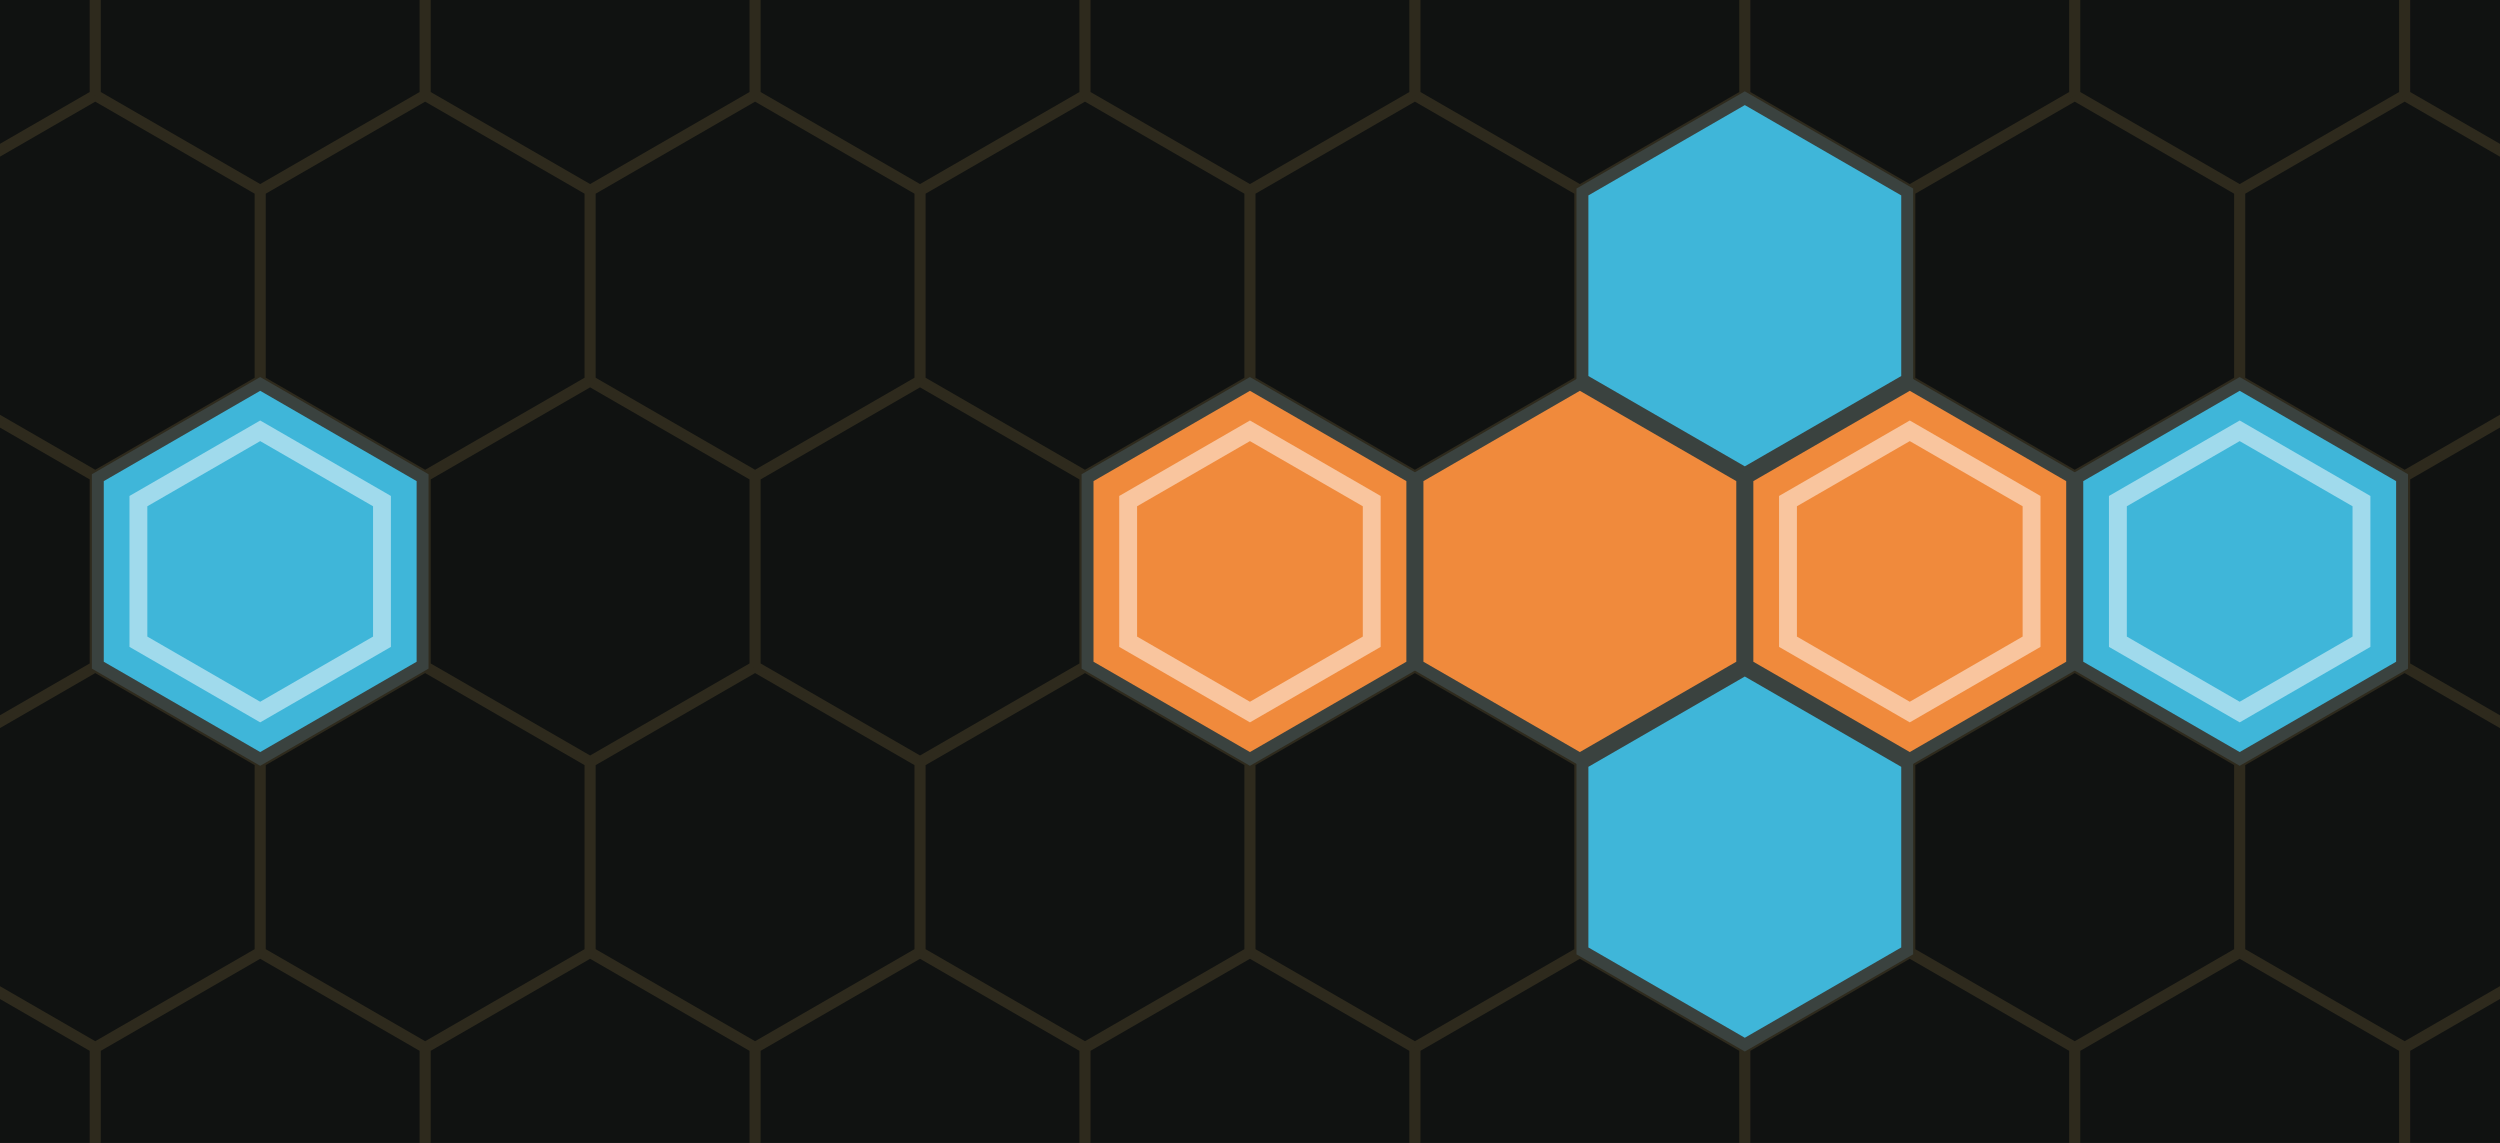
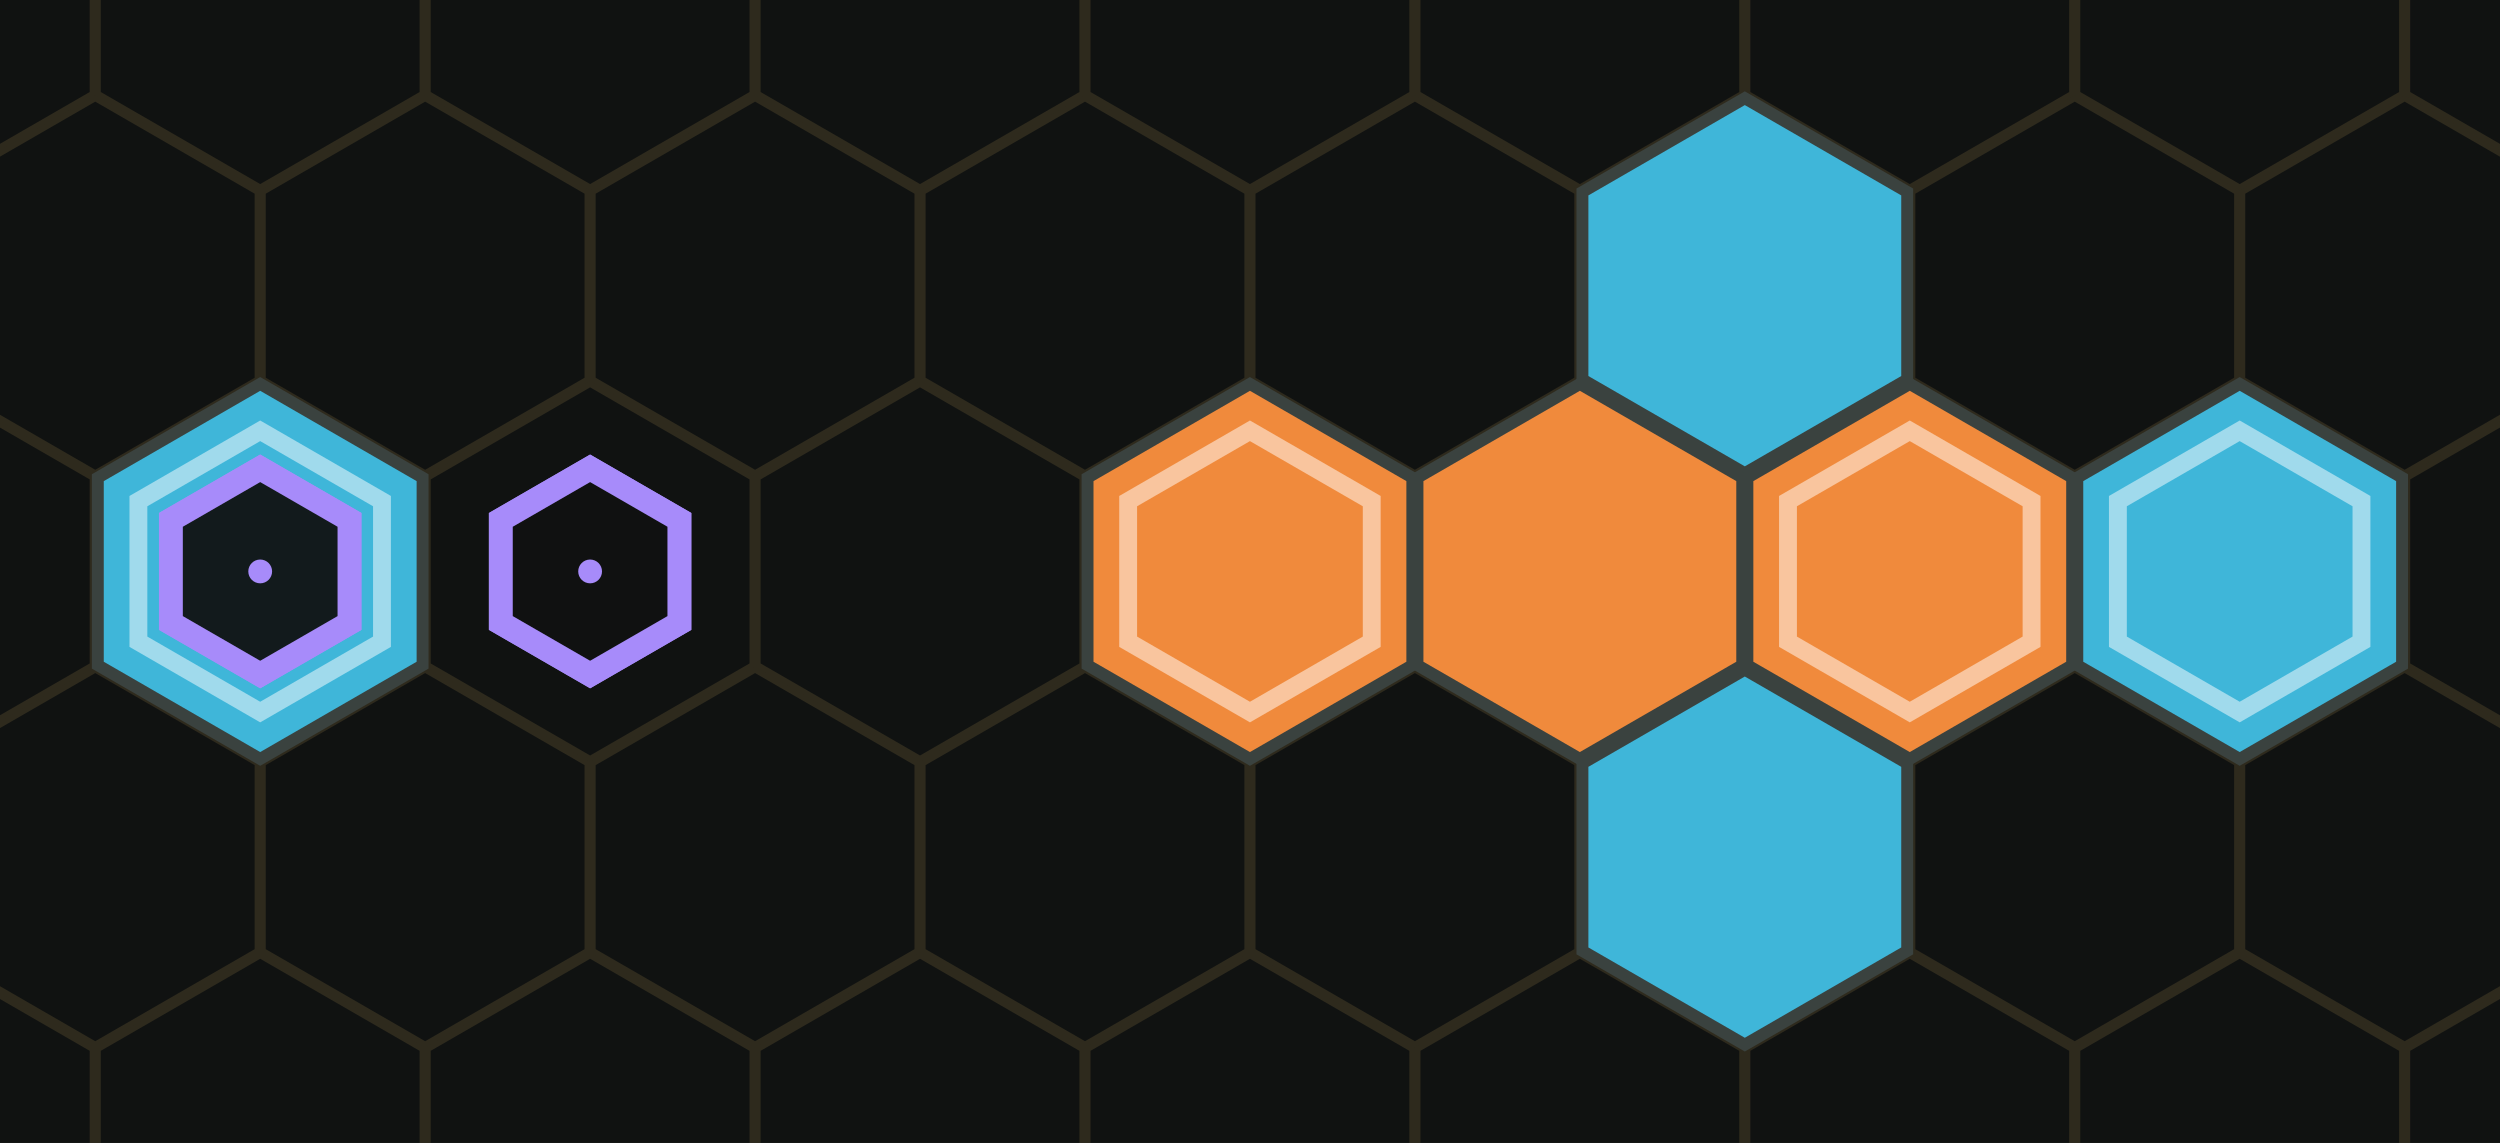
<svg xmlns="http://www.w3.org/2000/svg" viewBox="-530.831 -192.0 840 384">
  <rect x="-530.831" y="-192.0" width="100%" height="100%" fill="rgba(13, 15, 14, 1.0)" />
  <defs>
    <mask x="-530.831" y="-192.0" width="100%" height="100%" id="full-mask" mask-type="luminance" maskUnits="userSpaceOnUse">
      <rect x="-530.831" y="-192.0" width="100%" height="100%" fill="rgba(255, 255, 255, 1.0)" />
    </mask>
  </defs>
  <g mask="url(#full-mask)">
    <polygon points="-499.697,-223.5 -499.697,-160.5 -554.256,-129.0 -608.816,-160.5 -608.816,-223.5 -554.256,-255.0" fill="rgba(16, 18, 17, 1.0)" stroke="rgba(46, 42, 29, 1.0)" stroke-width="2.0" />
    <polygon points="-388.845,-223.5 -388.845,-160.5 -443.405,-129.0 -497.965,-160.5 -497.965,-223.5 -443.405,-255.0" fill="rgba(16, 18, 17, 1.0)" stroke="rgba(46, 42, 29, 1.0)" stroke-width="2.0" />
    <polygon points="-277.994,-223.5 -277.994,-160.5 -332.554,-129.0 -387.113,-160.5 -387.113,-223.5 -332.554,-255.0" fill="rgba(16, 18, 17, 1.0)" stroke="rgba(46, 42, 29, 1.0)" stroke-width="2.0" />
    <polygon points="-167.143,-223.5 -167.143,-160.5 -221.703,-129.0 -276.262,-160.5 -276.262,-223.5 -221.703,-255.0" fill="rgba(16, 18, 17, 1.0)" stroke="rgba(46, 42, 29, 1.0)" stroke-width="2.0" />
    <polygon points="-56.292,-223.5 -56.292,-160.5 -110.851,-129.0 -165.411,-160.5 -165.411,-223.5 -110.851,-255.0" fill="rgba(16, 18, 17, 1.0)" stroke="rgba(46, 42, 29, 1.0)" stroke-width="2.0" />
    <polygon points="54.56,-223.5 54.56,-160.5 3.857637417314163E-15,-129.0 -54.56,-160.5 -54.56,-223.5 -1.1572912251942487E-14,-255.0" fill="rgba(16, 18, 17, 1.0)" stroke="rgba(46, 42, 29, 1.0)" stroke-width="2.0" />
    <polygon points="165.411,-223.5 165.411,-160.5 110.851,-129.0 56.292,-160.5 56.292,-223.5 110.851,-255.0" fill="rgba(16, 18, 17, 1.0)" stroke="rgba(46, 42, 29, 1.0)" stroke-width="2.0" />
    <polygon points="276.262,-223.5 276.262,-160.5 221.703,-129.0 167.143,-160.5 167.143,-223.5 221.703,-255.0" fill="rgba(16, 18, 17, 1.0)" stroke="rgba(46, 42, 29, 1.0)" stroke-width="2.0" />
    <polygon points="387.113,-223.5 387.113,-160.5 332.554,-129.0 277.994,-160.5 277.994,-223.5 332.554,-255.0" fill="rgba(16, 18, 17, 1.0)" stroke="rgba(46, 42, 29, 1.0)" stroke-width="2.0" />
    <polygon points="-444.271,-127.5 -444.271,-64.5 -498.831,-33.0 -553.39,-64.5 -553.39,-127.5 -498.831,-159.0" fill="rgba(16, 18, 17, 1.0)" stroke="rgba(46, 42, 29, 1.0)" stroke-width="2.0" />
    <polygon points="-333.42,-127.5 -333.42,-64.5 -387.979,-33.0 -442.539,-64.5 -442.539,-127.5 -387.979,-159.0" fill="rgba(16, 18, 17, 1.0)" stroke="rgba(46, 42, 29, 1.0)" stroke-width="2.0" />
    <polygon points="-222.569,-127.5 -222.569,-64.5 -277.128,-33.0 -331.688,-64.5 -331.688,-127.5 -277.128,-159.0" fill="rgba(16, 18, 17, 1.0)" stroke="rgba(46, 42, 29, 1.0)" stroke-width="2.0" />
    <polygon points="-111.717,-127.5 -111.717,-64.5 -166.277,-33.0 -220.836,-64.5 -220.836,-127.5 -166.277,-159.0" fill="rgba(16, 18, 17, 1.0)" stroke="rgba(46, 42, 29, 1.0)" stroke-width="2.0" />
    <polygon points="-0.866,-127.5 -0.866,-64.5 -55.426,-33.0 -109.985,-64.5 -109.985,-127.5 -55.426,-159.0" fill="rgba(16, 18, 17, 1.0)" stroke="rgba(46, 42, 29, 1.0)" stroke-width="2.0" />
    <polygon points="109.985,-127.5 109.985,-64.5 55.426,-33.0 0.866,-64.5 0.866,-127.5 55.426,-159.0" fill="rgba(63, 182, 217, 1.0)" stroke="rgba(46, 42, 29, 1.0)" stroke-width="2.0" />
    <polygon points="220.836,-127.5 220.836,-64.5 166.277,-33.0 111.717,-64.5 111.717,-127.5 166.277,-159.0" fill="rgba(16, 18, 17, 1.0)" stroke="rgba(46, 42, 29, 1.0)" stroke-width="2.0" />
    <polygon points="331.688,-127.5 331.688,-64.5 277.128,-33.0 222.569,-64.5 222.569,-127.5 277.128,-159.0" fill="rgba(16, 18, 17, 1.0)" stroke="rgba(46, 42, 29, 1.0)" stroke-width="2.0" />
    <polygon points="-499.697,-31.5 -499.697,31.5 -554.256,63.0 -608.816,31.5 -608.816,-31.5 -554.256,-63.0" fill="rgba(16, 18, 17, 1.0)" stroke="rgba(46, 42, 29, 1.0)" stroke-width="2.0" />
    <polygon points="-388.845,-31.5 -388.845,31.5 -443.405,63.0 -497.965,31.5 -497.965,-31.5 -443.405,-63.0" fill="rgba(63, 182, 217, 1.0)" stroke="rgba(46, 42, 29, 1.0)" stroke-width="2.0" />
    <polygon points="-402.485,-23.625 -402.485,23.625 -443.405,47.25 -484.325,23.625 -484.325,-23.625 -443.405,-47.25" fill="rgba(0, 0, 0, 0.0)" stroke="rgba(188, 229, 242, 0.769)" stroke-width="6.0" />
    <polygon points="-277.994,-31.5 -277.994,31.5 -332.554,63.0 -387.113,31.5 -387.113,-31.5 -332.554,-63.0" fill="rgba(16, 18, 17, 1.0)" stroke="rgba(46, 42, 29, 1.0)" stroke-width="2.0" />
    <polygon points="-167.143,-31.5 -167.143,31.5 -221.703,63.0 -276.262,31.5 -276.262,-31.5 -221.703,-63.0" fill="rgba(16, 18, 17, 1.0)" stroke="rgba(46, 42, 29, 1.0)" stroke-width="2.0" />
    <polygon points="-56.292,-31.5 -56.292,31.5 -110.851,63.0 -165.411,31.5 -165.411,-31.5 -110.851,-63.0" fill="rgba(240, 138, 60, 1.0)" stroke="rgba(46, 42, 29, 1.0)" stroke-width="2.0" />
    <polygon points="-69.932,-23.625 -69.932,23.625 -110.851,47.25 -151.771,23.625 -151.771,-23.625 -110.851,-47.25" fill="rgba(0, 0, 0, 0.0)" stroke="rgba(250, 214, 187, 0.769)" stroke-width="6.0" />
    <polygon points="54.56,-31.5 54.56,31.5 3.857637417314163E-15,63.0 -54.56,31.5 -54.56,-31.5 -1.1572912251942487E-14,-63.0" fill="rgba(240, 138, 60, 1.0)" stroke="rgba(46, 42, 29, 1.0)" stroke-width="2.0" />
    <polygon points="165.411,-31.5 165.411,31.5 110.851,63.0 56.292,31.5 56.292,-31.5 110.851,-63.0" fill="rgba(240, 138, 60, 1.0)" stroke="rgba(46, 42, 29, 1.0)" stroke-width="2.0" />
    <polygon points="151.771,-23.625 151.771,23.625 110.851,47.25 69.932,23.625 69.932,-23.625 110.851,-47.25" fill="rgba(0, 0, 0, 0.0)" stroke="rgba(250, 214, 187, 0.769)" stroke-width="6.0" />
    <polygon points="276.262,-31.5 276.262,31.5 221.703,63.0 167.143,31.5 167.143,-31.5 221.703,-63.0" fill="rgba(63, 182, 217, 1.0)" stroke="rgba(46, 42, 29, 1.0)" stroke-width="2.0" />
    <polygon points="262.622,-23.625 262.622,23.625 221.703,47.25 180.783,23.625 180.783,-23.625 221.703,-47.25" fill="rgba(0, 0, 0, 0.0)" stroke="rgba(188, 229, 242, 0.769)" stroke-width="6.0" />
    <polygon points="387.113,-31.5 387.113,31.5 332.554,63.0 277.994,31.5 277.994,-31.5 332.554,-63.0" fill="rgba(16, 18, 17, 1.0)" stroke="rgba(46, 42, 29, 1.0)" stroke-width="2.0" />
    <polygon points="-444.271,64.5 -444.271,127.5 -498.831,159.0 -553.39,127.5 -553.39,64.5 -498.831,33.0" fill="rgba(16, 18, 17, 1.0)" stroke="rgba(46, 42, 29, 1.0)" stroke-width="2.0" />
    <polygon points="-333.42,64.5 -333.42,127.5 -387.979,159.0 -442.539,127.5 -442.539,64.5 -387.979,33.0" fill="rgba(16, 18, 17, 1.0)" stroke="rgba(46, 42, 29, 1.0)" stroke-width="2.0" />
    <polygon points="-222.569,64.5 -222.569,127.5 -277.128,159.0 -331.688,127.5 -331.688,64.5 -277.128,33.0" fill="rgba(16, 18, 17, 1.0)" stroke="rgba(46, 42, 29, 1.0)" stroke-width="2.0" />
    <polygon points="-111.717,64.5 -111.717,127.5 -166.277,159.0 -220.836,127.5 -220.836,64.5 -166.277,33.0" fill="rgba(16, 18, 17, 1.0)" stroke="rgba(46, 42, 29, 1.0)" stroke-width="2.0" />
    <polygon points="-0.866,64.5 -0.866,127.5 -55.426,159.0 -109.985,127.5 -109.985,64.5 -55.426,33.0" fill="rgba(16, 18, 17, 1.0)" stroke="rgba(46, 42, 29, 1.0)" stroke-width="2.0" />
    <polygon points="109.985,64.5 109.985,127.5 55.426,159.0 0.866,127.5 0.866,64.5 55.426,33.0" fill="rgba(63, 182, 217, 1.0)" stroke="rgba(46, 42, 29, 1.0)" stroke-width="2.0" />
    <polygon points="220.836,64.5 220.836,127.5 166.277,159.0 111.717,127.5 111.717,64.5 166.277,33.0" fill="rgba(16, 18, 17, 1.0)" stroke="rgba(46, 42, 29, 1.0)" stroke-width="2.0" />
    <polygon points="331.688,64.5 331.688,127.5 277.128,159.0 222.569,127.5 222.569,64.5 277.128,33.0" fill="rgba(16, 18, 17, 1.0)" stroke="rgba(46, 42, 29, 1.0)" stroke-width="2.0" />
    <polygon points="-499.697,160.5 -499.697,223.5 -554.256,255.0 -608.816,223.5 -608.816,160.5 -554.256,129.0" fill="rgba(16, 18, 17, 1.0)" stroke="rgba(46, 42, 29, 1.0)" stroke-width="2.0" />
    <polygon points="-388.845,160.5 -388.845,223.5 -443.405,255.0 -497.965,223.5 -497.965,160.5 -443.405,129.0" fill="rgba(16, 18, 17, 1.0)" stroke="rgba(46, 42, 29, 1.0)" stroke-width="2.0" />
    <polygon points="-277.994,160.5 -277.994,223.5 -332.554,255.0 -387.113,223.5 -387.113,160.5 -332.554,129.0" fill="rgba(16, 18, 17, 1.0)" stroke="rgba(46, 42, 29, 1.0)" stroke-width="2.0" />
    <polygon points="-167.143,160.5 -167.143,223.5 -221.703,255.0 -276.262,223.5 -276.262,160.5 -221.703,129.0" fill="rgba(16, 18, 17, 1.0)" stroke="rgba(46, 42, 29, 1.0)" stroke-width="2.0" />
    <polygon points="-56.292,160.5 -56.292,223.5 -110.851,255.0 -165.411,223.5 -165.411,160.5 -110.851,129.0" fill="rgba(16, 18, 17, 1.0)" stroke="rgba(46, 42, 29, 1.0)" stroke-width="2.0" />
    <polygon points="54.56,160.5 54.56,223.5 3.857637417314163E-15,255.0 -54.56,223.5 -54.56,160.5 -1.1572912251942487E-14,129.0" fill="rgba(16, 18, 17, 1.0)" stroke="rgba(46, 42, 29, 1.0)" stroke-width="2.0" />
    <polygon points="165.411,160.5 165.411,223.5 110.851,255.0 56.292,223.5 56.292,160.5 110.851,129.0" fill="rgba(16, 18, 17, 1.0)" stroke="rgba(46, 42, 29, 1.0)" stroke-width="2.0" />
    <polygon points="276.262,160.5 276.262,223.5 221.703,255.0 167.143,223.5 167.143,160.5 221.703,129.0" fill="rgba(16, 18, 17, 1.0)" stroke="rgba(46, 42, 29, 1.0)" stroke-width="2.0" />
    <polygon points="387.113,160.5 387.113,223.5 332.554,255.0 277.994,223.5 277.994,160.5 332.554,129.0" fill="rgba(16, 18, 17, 1.0)" stroke="rgba(46, 42, 29, 1.0)" stroke-width="2.0" />
    <polygon points="109.985,-127.5 109.985,-64.5 55.426,-33.0 0.866,-64.5 0.866,-127.5 55.426,-159.0" fill="rgba(0, 0, 0, 0.0)" stroke="rgba(58, 66, 63, 1.0)" stroke-width="4.0" />
    <polygon points="-388.845,-31.5 -388.845,31.5 -443.405,63.0 -497.965,31.5 -497.965,-31.5 -443.405,-63.0" fill="rgba(0, 0, 0, 0.0)" stroke="rgba(58, 66, 63, 1.0)" stroke-width="4.0" />
    <polygon points="-56.292,-31.5 -56.292,31.5 -110.851,63.0 -165.411,31.5 -165.411,-31.5 -110.851,-63.0" fill="rgba(0, 0, 0, 0.0)" stroke="rgba(58, 66, 63, 1.0)" stroke-width="4.0" />
    <polygon points="54.56,-31.5 54.56,31.5 3.857637417314163E-15,63.0 -54.56,31.5 -54.56,-31.5 -1.1572912251942487E-14,-63.0" fill="rgba(0, 0, 0, 0.0)" stroke="rgba(58, 66, 63, 1.0)" stroke-width="4.0" />
    <polygon points="165.411,-31.5 165.411,31.5 110.851,63.0 56.292,31.5 56.292,-31.5 110.851,-63.0" fill="rgba(0, 0, 0, 0.0)" stroke="rgba(58, 66, 63, 1.0)" stroke-width="4.0" />
    <polygon points="276.262,-31.5 276.262,31.5 221.703,63.0 167.143,31.5 167.143,-31.5 221.703,-63.0" fill="rgba(0, 0, 0, 0.0)" stroke="rgba(58, 66, 63, 1.0)" stroke-width="4.0" />
    <polygon points="109.985,64.5 109.985,127.5 55.426,159.0 0.866,127.5 0.866,64.5 55.426,33.0" fill="rgba(0, 0, 0, 0.0)" stroke="rgba(58, 66, 63, 1.0)" stroke-width="4.0" />
+     <polygon points="-413.397,-17.325 -413.397,17.325 -443.405,34.65 -473.413,17.325 -473.413,-17.325 -443.405,-34.65" fill="rgba(16, 18, 17, 0.769)" stroke="rgba(167, 139, 250, 1.0)" stroke-width="8.0" />
+     <polygon points="-413.397,-17.325 -413.397,17.325 -443.405,34.65 -473.413,17.325 -473.413,-17.325 -443.405,-34.65" fill="rgba(16, 18, 17, 0.769)" stroke="rgba(167, 139, 250, 1.0)" stroke-width="8.0" />
+     <circle cx="-443.405" cy="0.0" fill="rgba(167, 139, 250, 1.0)" r="4.0" />
+     <polygon points="-302.546,-17.325 -302.546,17.325 -332.554,34.65 -362.562,17.325 -362.562,-17.325 -332.554,-34.65" fill="rgba(16, 18, 17, 0.769)" stroke="rgba(167, 139, 250, 1.0)" stroke-width="8.0" />
+     <polygon points="-302.546,-17.325 -302.546,17.325 -332.554,34.65 -362.562,17.325 -362.562,-17.325 -332.554,-34.65" fill="rgba(16, 18, 17, 0.769)" stroke="rgba(167, 139, 250, 1.0)" stroke-width="8.0" />
+     <circle cx="-332.554" cy="0.0" fill="rgba(167, 139, 250, 1.0)" r="4.0" />
  </g>
</svg>
